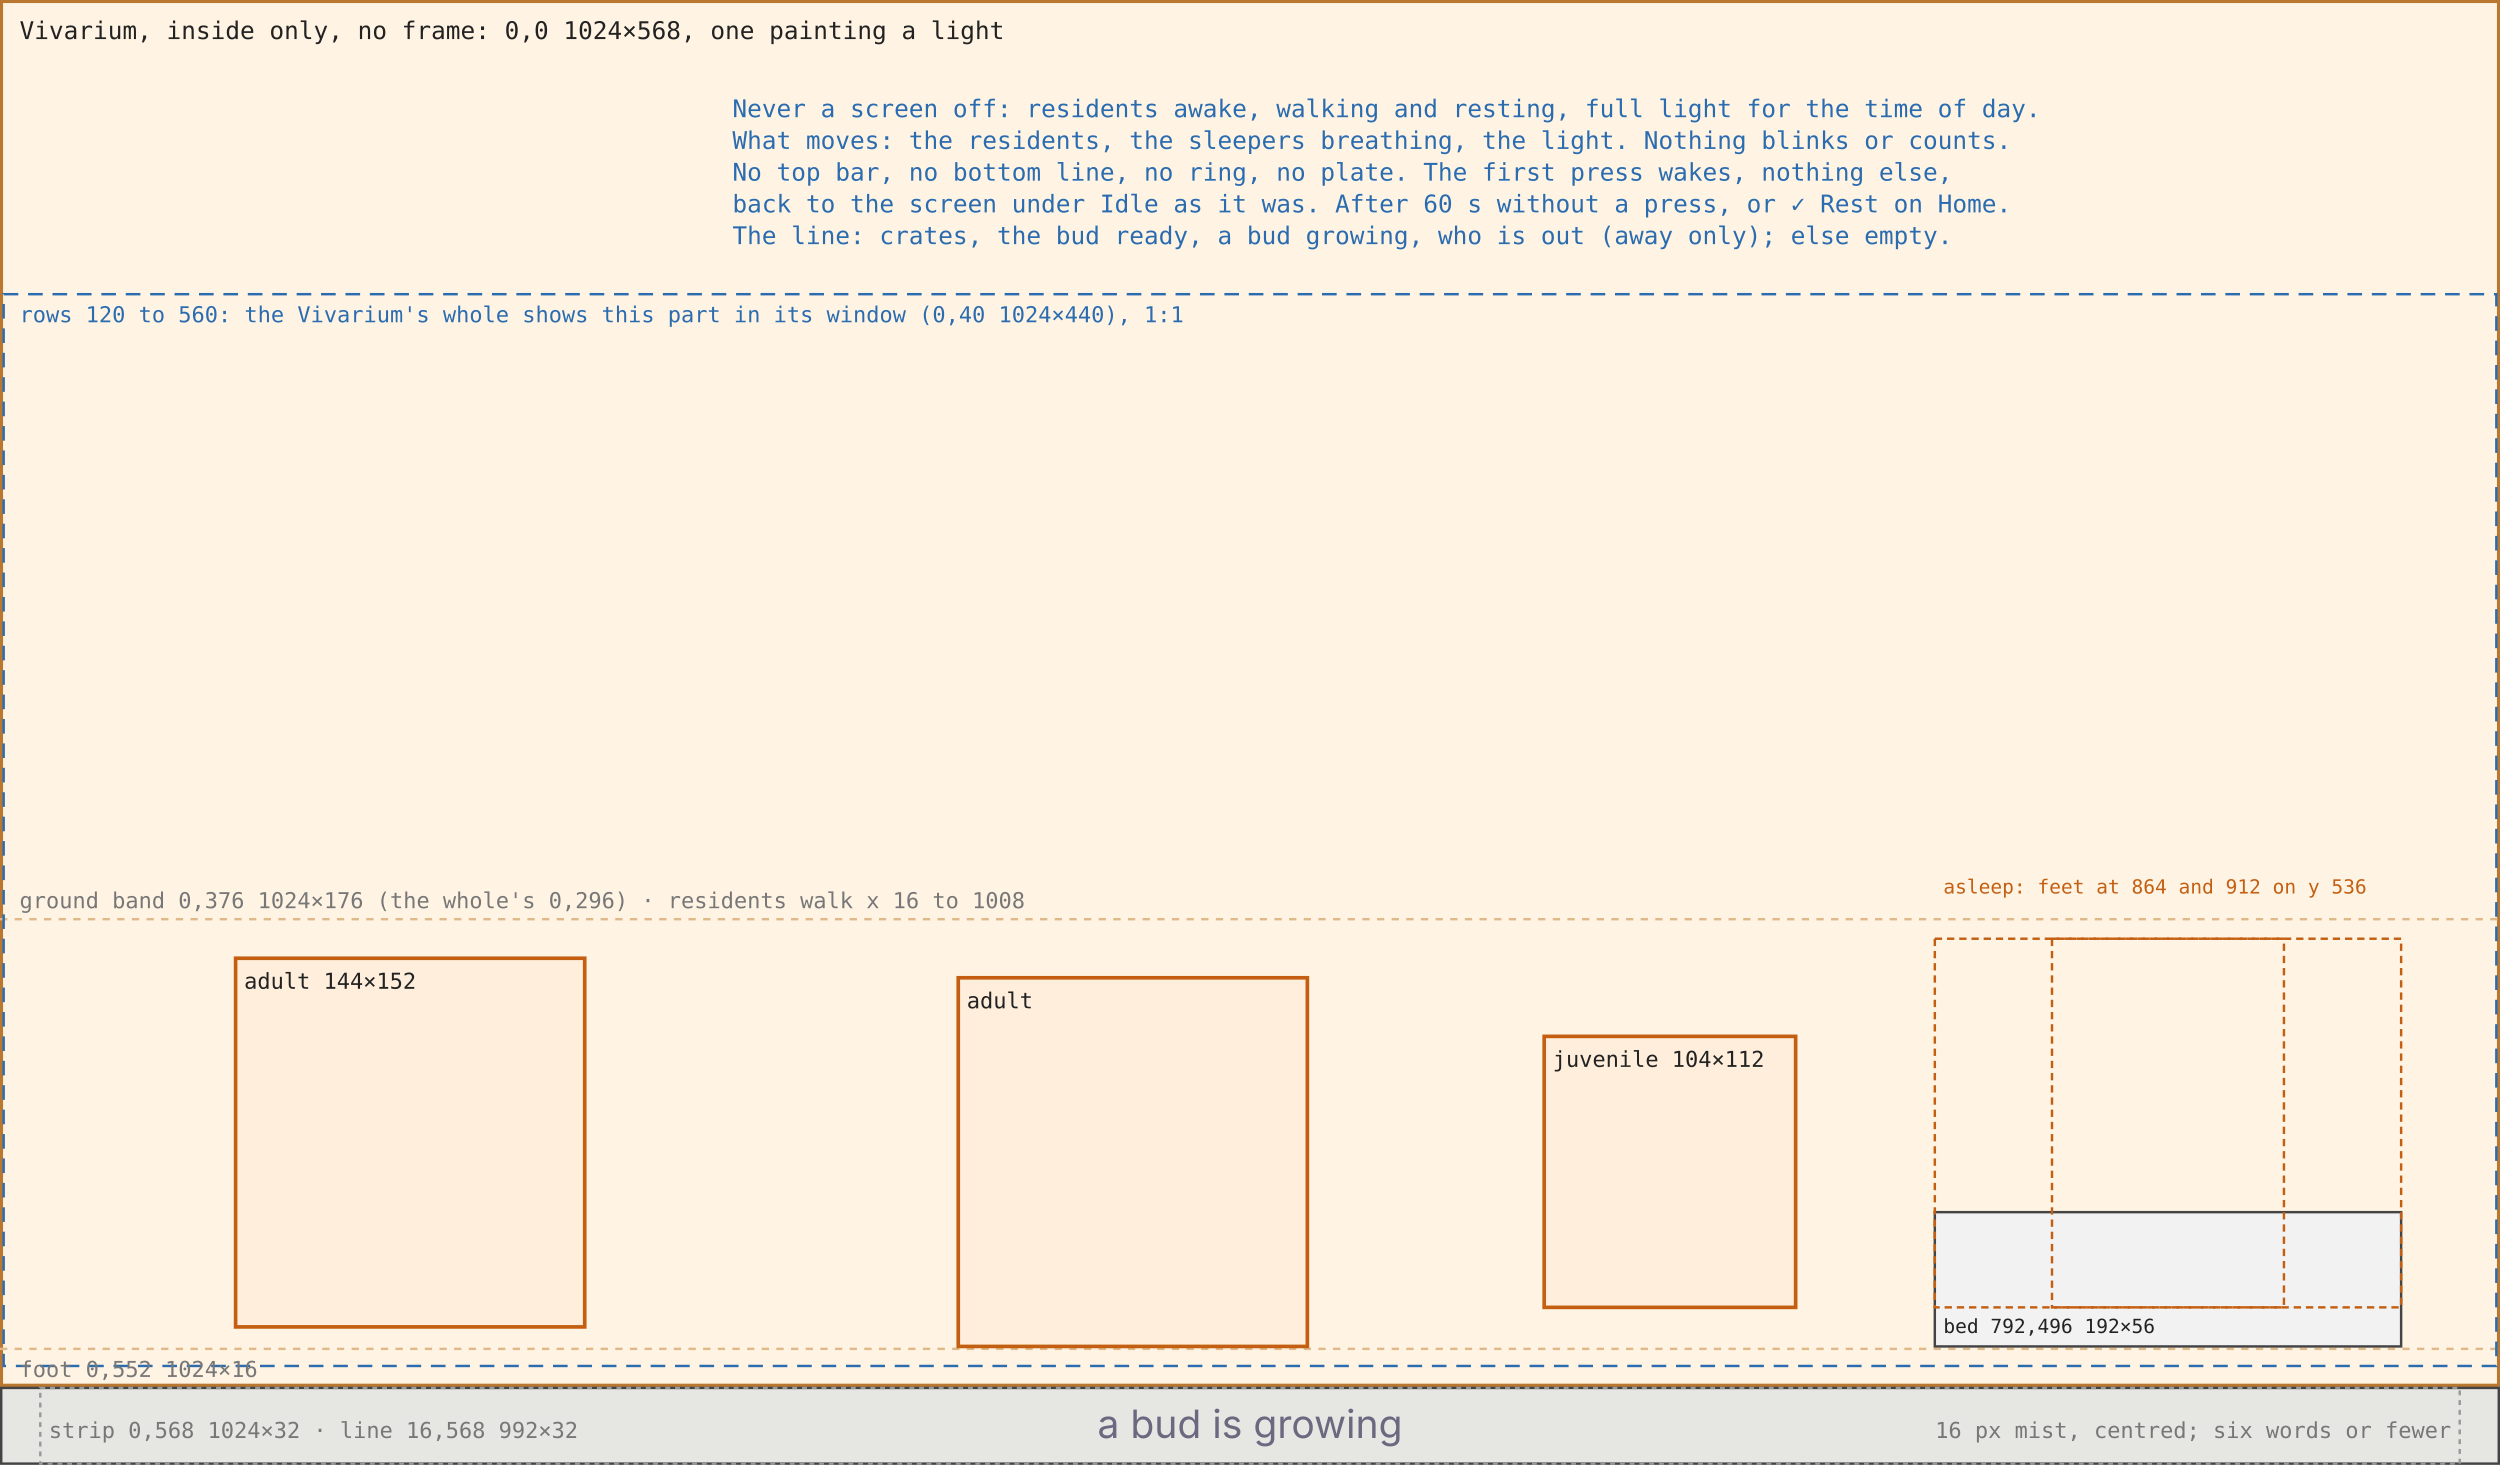
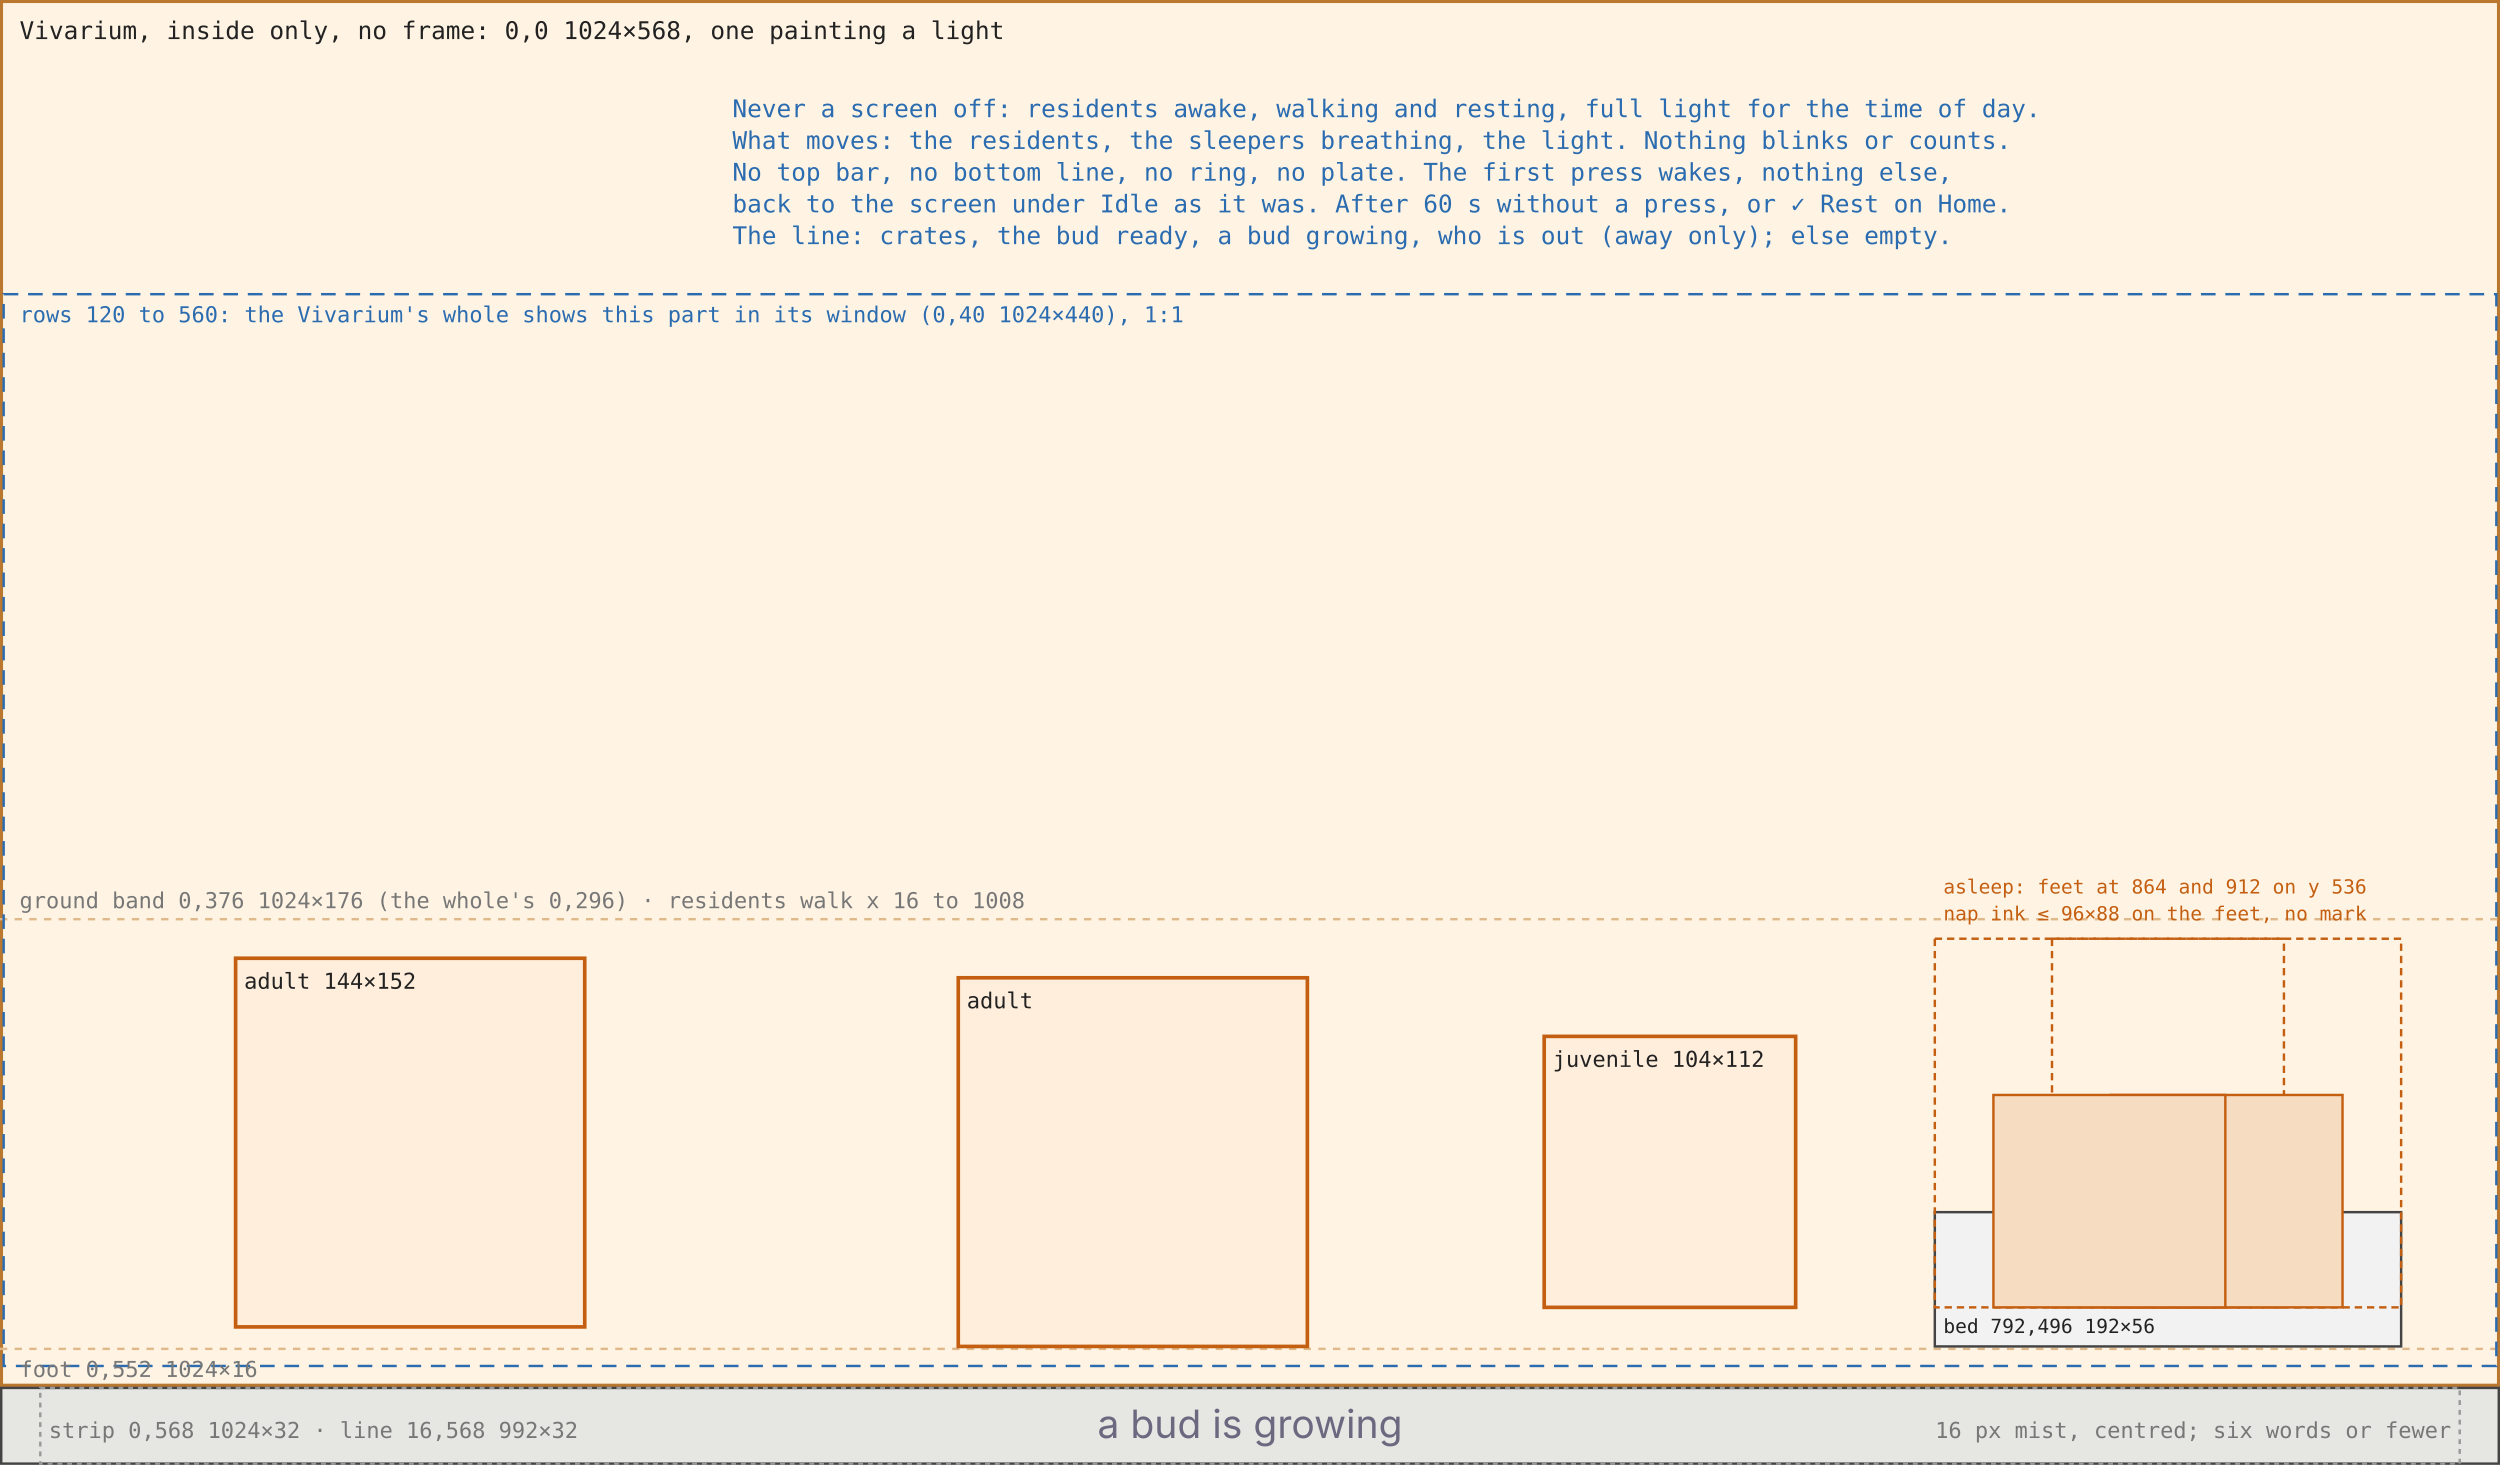
<svg xmlns="http://www.w3.org/2000/svg" viewBox="0 0 1024 600" width="1024" height="600" font-family="Inter, sans-serif">
  <defs>
    <pattern id="g8" width="8" height="8" patternUnits="userSpaceOnUse">
      <path d="M8 0H0V8" fill="none" stroke="#efefef" stroke-width="0.5" />
    </pattern>
    <marker id="ah" viewBox="0 0 8 8" refX="7" refY="4" markerWidth="7" markerHeight="7" orient="auto">
      <path d="M0 0L8 4L0 8z" fill="#2b6cb0" />
    </marker>
  </defs>
  <rect width="1024" height="600" fill="#ffffff" />
  <rect width="1024" height="600" fill="url(#g8)" />
  <rect x="0.5" y="0.5" width="1023" height="567" fill="#fff4e3" stroke="#b9772f" stroke-width="1.5" />
  <path d="M0 376.5L1024 376.5" fill="none" stroke="#e0b98a" stroke-width="1" stroke-dasharray="3 3" />
  <path d="M0 552.5L1024 552.5" fill="none" stroke="#e0b98a" stroke-width="1" stroke-dasharray="3 3" />
  <rect x="1.5" y="120.5" width="1021" height="439" fill="none" stroke="#2b6cb0" stroke-width="1" stroke-dasharray="6 4" />
  <text x="8" y="16" font-size="10" fill="#222" font-family="DejaVu Sans Mono, ui-monospace, monospace">Vivarium, inside only, no frame: 0,0 1024×568, one painting a light</text>
  <text x="8" y="132" font-size="9" fill="#2b6cb0" font-family="DejaVu Sans Mono, ui-monospace, monospace">rows 120 to 560: the Vivarium's whole shows this part in its window (0,40 1024×440), 1:1</text>
  <text x="8" y="372" font-size="9" fill="#777" font-family="DejaVu Sans Mono, ui-monospace, monospace">ground band 0,376 1024×176 (the whole's 0,296) · residents walk x 16 to 1008</text>
  <text x="8" y="564" font-size="9" fill="#777" font-family="DejaVu Sans Mono, ui-monospace, monospace">foot 0,552 1024×16</text>
  <rect x="96.5" y="392.5" width="143" height="151" fill="#ffeedb" stroke="#c45f12" stroke-width="1.5" />
  <text x="100" y="405" font-size="9" fill="#222" font-family="DejaVu Sans Mono, ui-monospace, monospace">adult 144×152</text>
  <rect x="392.5" y="400.5" width="143" height="151" fill="#ffeedb" stroke="#c45f12" stroke-width="1.5" />
  <text x="396" y="413" font-size="9" fill="#222" font-family="DejaVu Sans Mono, ui-monospace, monospace">adult</text>
  <rect x="632.5" y="424.5" width="103" height="111" fill="#ffeedb" stroke="#c45f12" stroke-width="1.5" />
  <text x="636" y="437" font-size="9" fill="#222" font-family="DejaVu Sans Mono, ui-monospace, monospace">juvenile 104×112</text>
  <rect x="792.5" y="496.5" width="191" height="55" fill="#f2f2f2" stroke="#444" stroke-width="1" />
  <text x="796" y="546" font-size="8" fill="#222" font-family="DejaVu Sans Mono, ui-monospace, monospace">bed 792,496 192×56</text>
  <rect x="792.5" y="384.5" width="143" height="151" fill="none" stroke="#c45f12" stroke-width="1" stroke-dasharray="3 2" />
  <rect x="840.5" y="384.5" width="143" height="151" fill="none" stroke="#c45f12" stroke-width="1" stroke-dasharray="3 2" />
+   <rect x="864.5" y="448.5" width="95" height="87" fill="#f6dcc0" stroke="#c45f12" stroke-width="1" />
+   <rect x="816.5" y="448.5" width="95" height="87" fill="#f6dcc0" stroke="#c45f12" stroke-width="1" />
  <text x="796" y="366" font-size="8" fill="#c45f12" font-family="DejaVu Sans Mono, ui-monospace, monospace">asleep: feet at 864 and 912 on y 536</text>
+   <text x="796" y="377" font-size="8" fill="#c45f12" font-family="DejaVu Sans Mono, ui-monospace, monospace">nap ink ≤ 96×88 on the feet, no mark</text>
  <rect x="0.5" y="568.5" width="1023" height="31" fill="#e6e6e2" stroke="#444" stroke-width="1" />
  <rect x="16.5" y="568.5" width="991" height="31" fill="none" stroke="#999" stroke-width="1" stroke-dasharray="2 2" />
  <text x="512" y="589" font-size="16" fill="#6b6880" text-anchor="middle">a bud is growing</text>
  <text x="20" y="589" font-size="9" fill="#777" font-family="DejaVu Sans Mono, ui-monospace, monospace">strip 0,568 1024×32 · line 16,568 992×32</text>
  <text x="1004" y="589" font-size="9" fill="#777" text-anchor="end" font-family="DejaVu Sans Mono, ui-monospace, monospace">16 px mist, centred; six words or fewer</text>
  <text x="300" y="48" font-size="10" fill="#2b6cb0" font-family="DejaVu Sans Mono, ui-monospace, monospace">Never a screen off: residents awake, walking and resting, full light for the time of day.</text>
  <text x="300" y="61" font-size="10" fill="#2b6cb0" font-family="DejaVu Sans Mono, ui-monospace, monospace">What moves: the residents, the sleepers breathing, the light. Nothing blinks or counts.</text>
  <text x="300" y="74" font-size="10" fill="#2b6cb0" font-family="DejaVu Sans Mono, ui-monospace, monospace">No top bar, no bottom line, no ring, no plate. The first press wakes, nothing else,</text>
  <text x="300" y="87" font-size="10" fill="#2b6cb0" font-family="DejaVu Sans Mono, ui-monospace, monospace">back to the screen under Idle as it was. After 60 s without a press, or ✓ Rest on Home.</text>
  <text x="300" y="100" font-size="10" fill="#2b6cb0" font-family="DejaVu Sans Mono, ui-monospace, monospace">The line: crates, the bud ready, a bud growing, who is out (away only); else empty.</text>
</svg>
